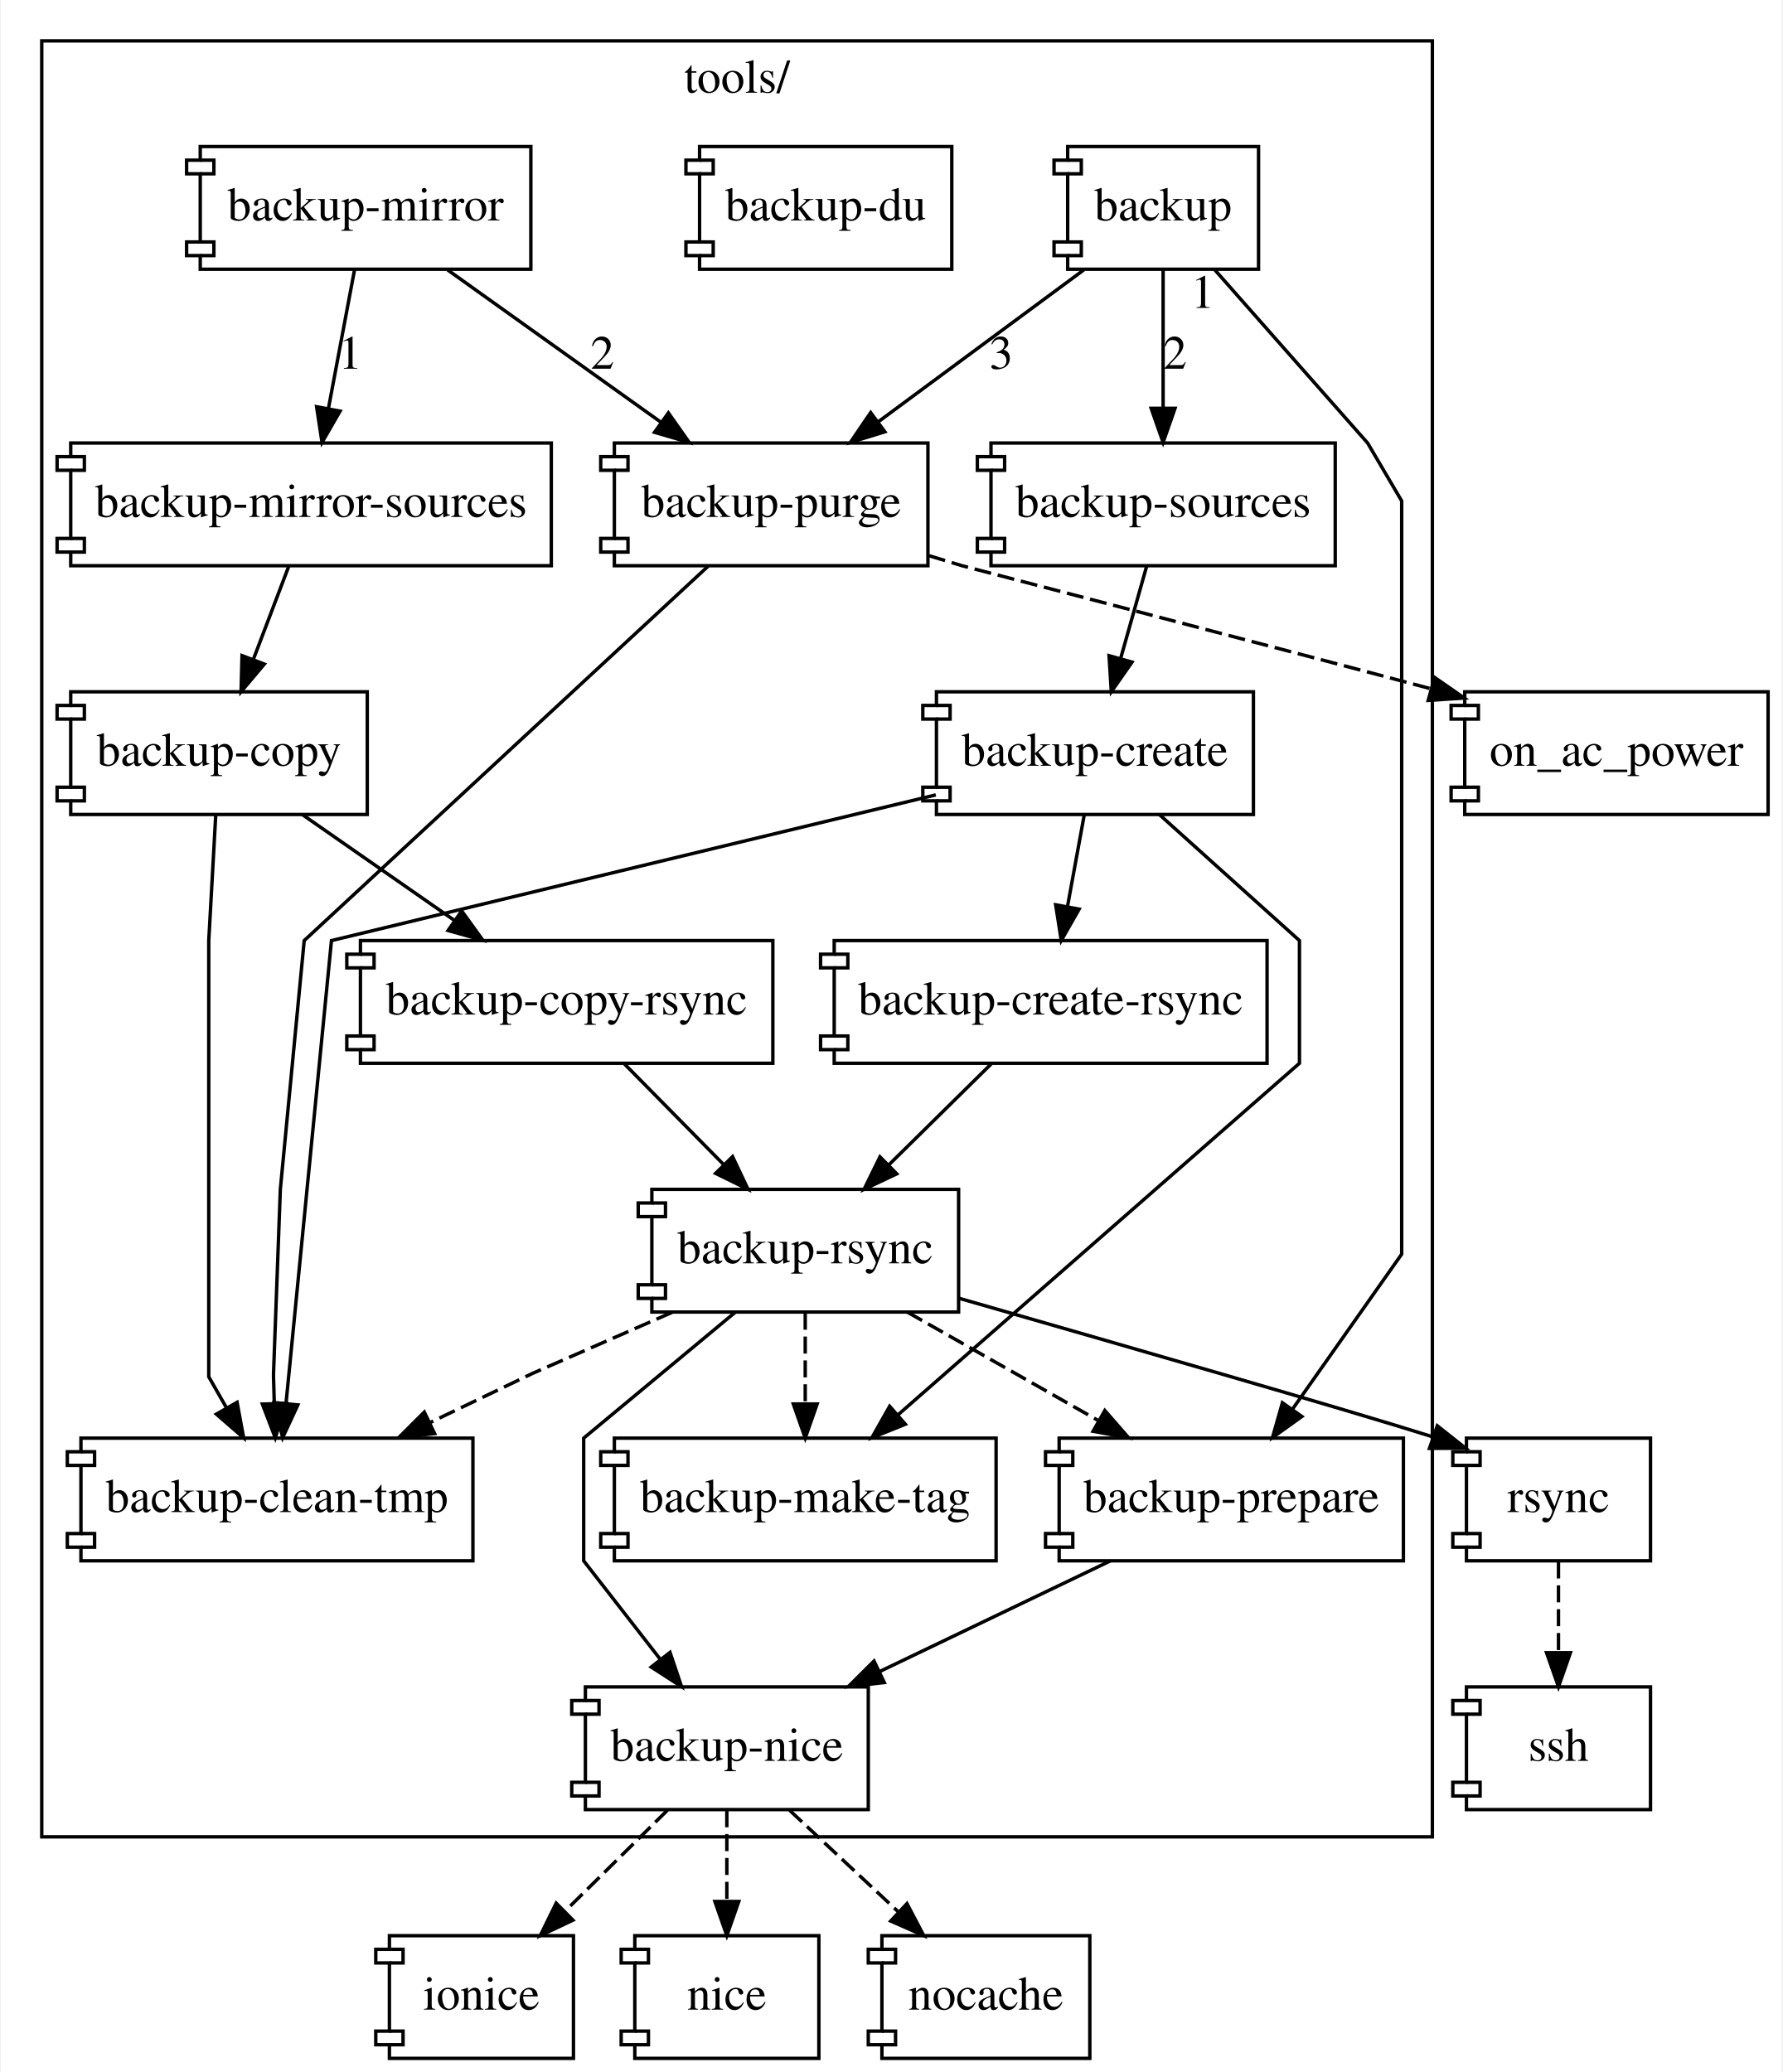
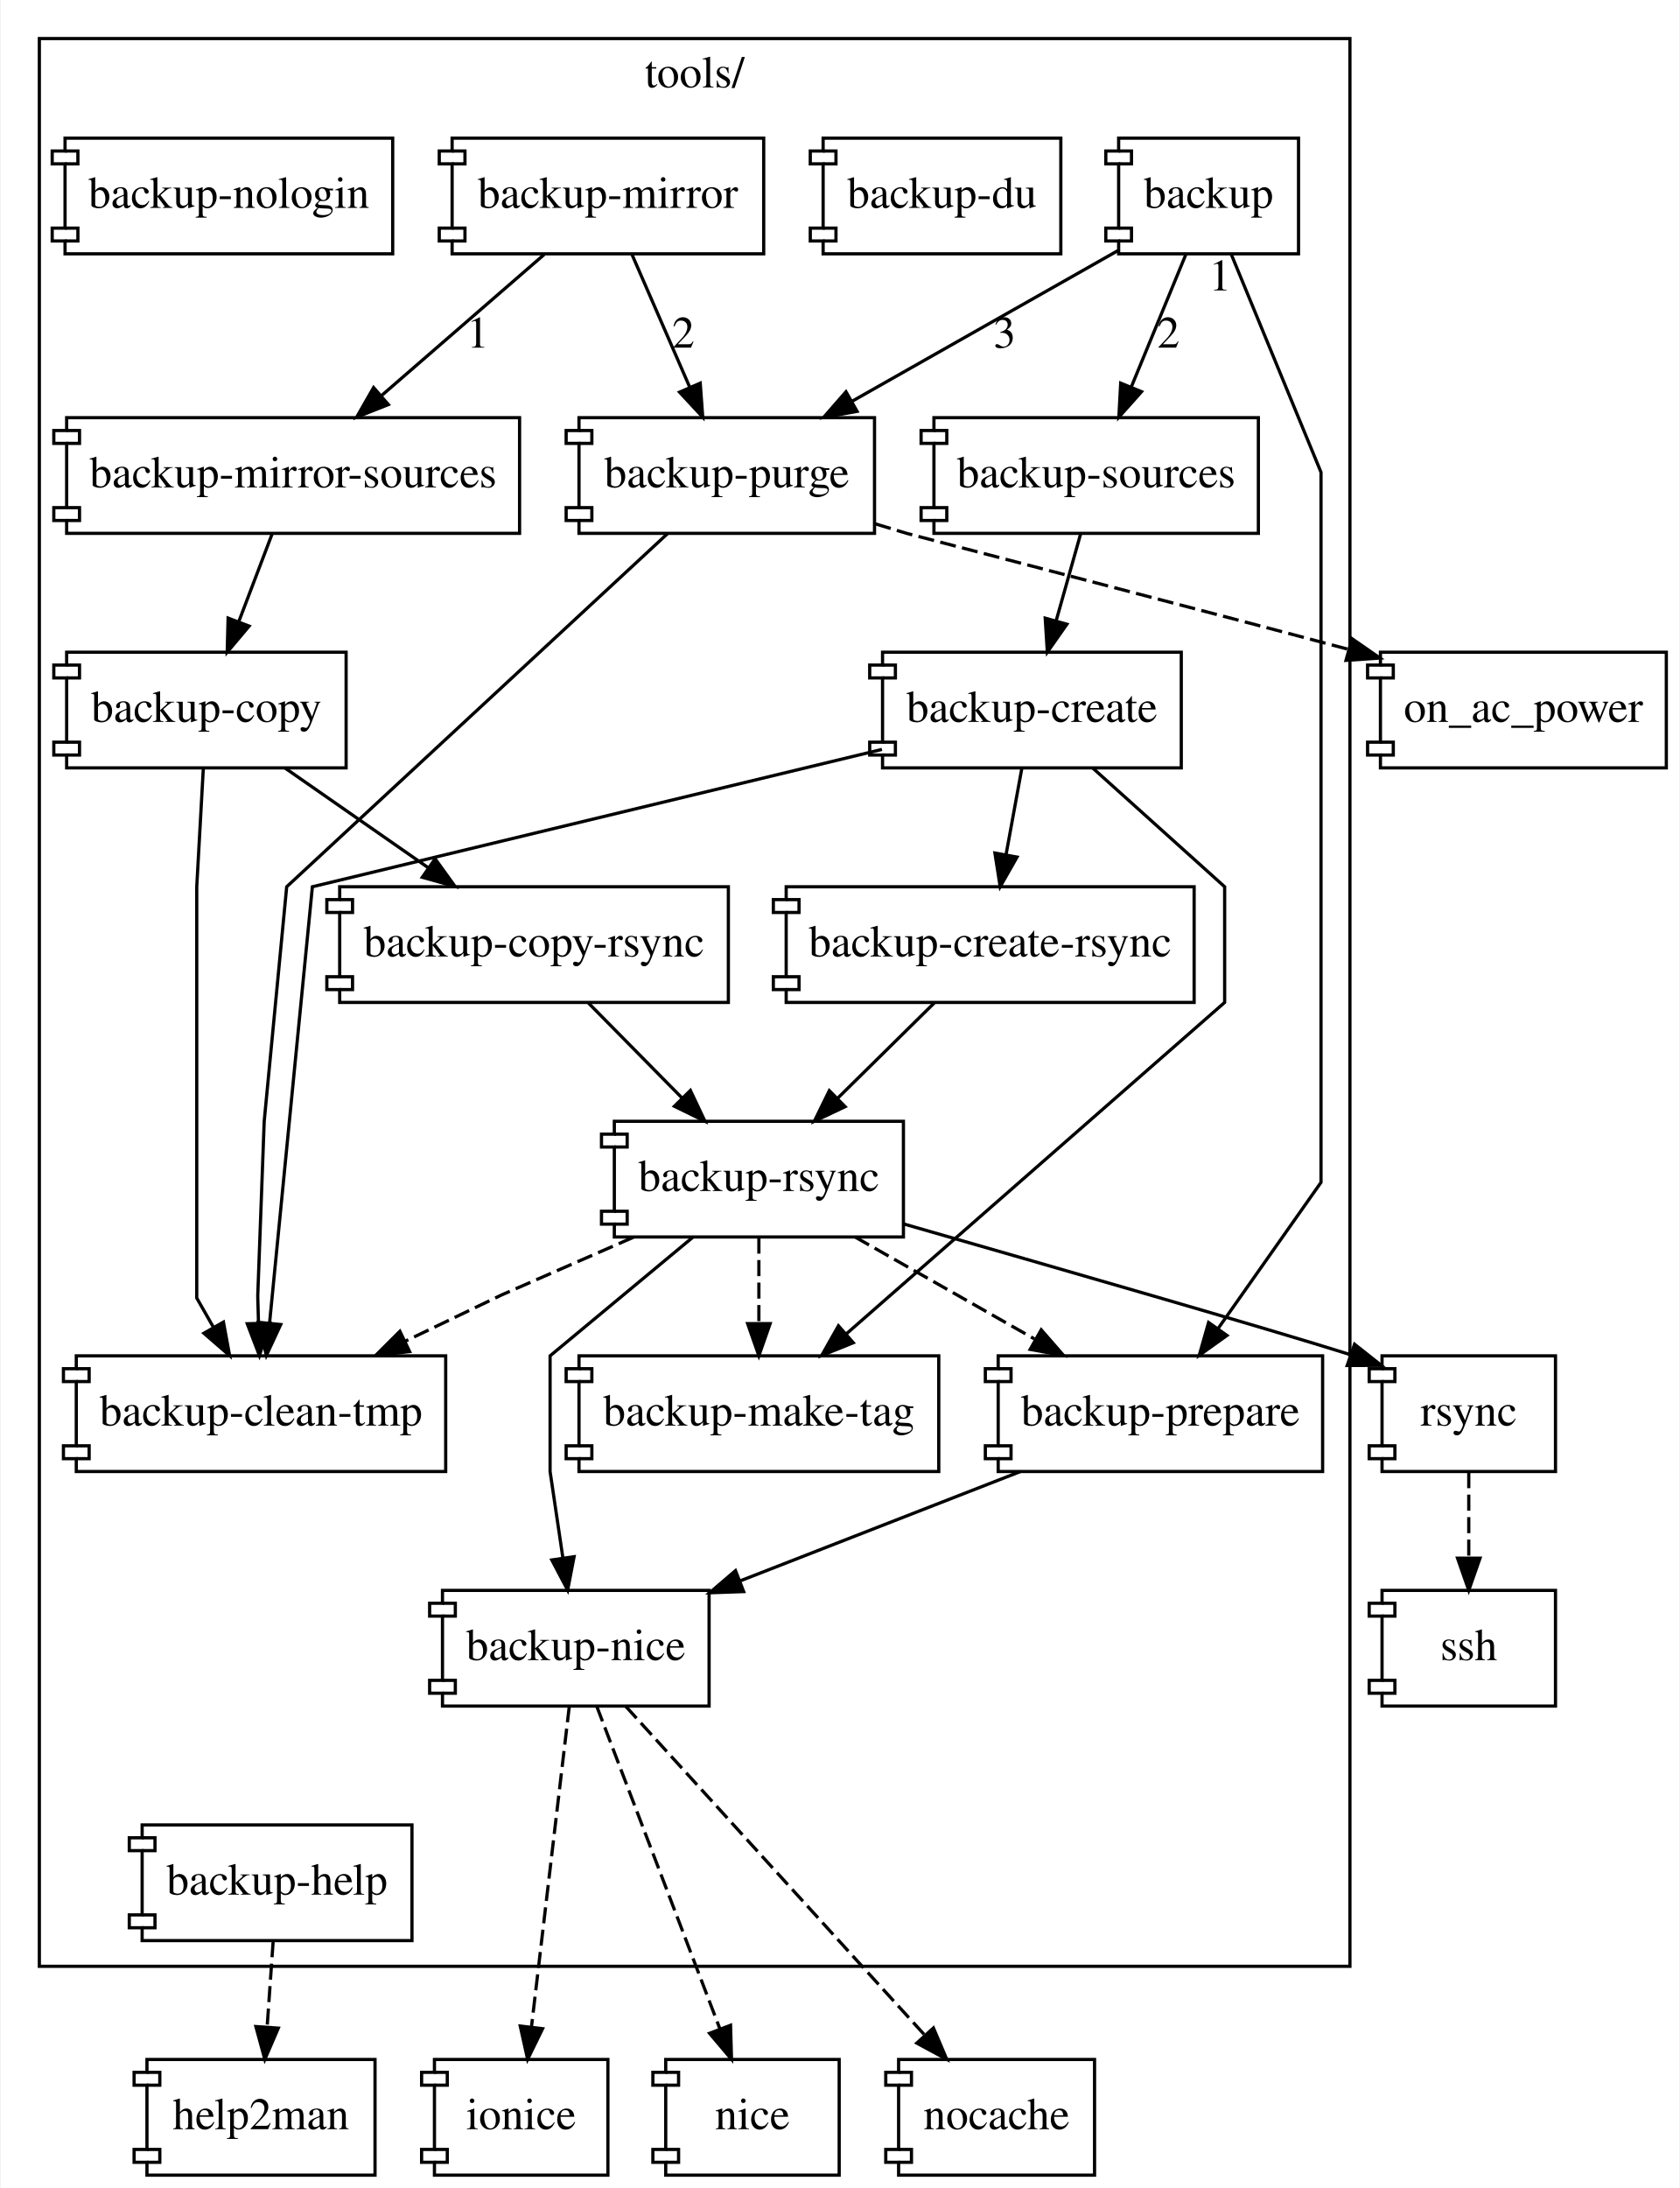
- <svg xmlns="http://www.w3.org/2000/svg" xmlns:xlink="http://www.w3.org/1999/xlink" width="523pt" height="608pt" viewBox="0.00 0.00 522.50 608.00">
-   <g id="graph0" class="graph" transform="scale(1 1) rotate(0) translate(4 604)">
-     <polygon fill="white" stroke="transparent" points="-4,4 -4,-604 518.5,-604 518.5,4 -4,4" />
+ <svg xmlns="http://www.w3.org/2000/svg" xmlns:xlink="http://www.w3.org/1999/xlink" width="523pt" height="681pt" viewBox="0.00 0.00 522.50 681.00">
+   <g id="graph0" class="graph" transform="scale(1 1) rotate(0) translate(4 677)">
+     <polygon fill="white" stroke="transparent" points="-4,4 -4,-677 518.5,-677 518.5,4 -4,4" />
    <g id="clust1" class="cluster">
-       <polygon fill="none" stroke="black" points="8,-65 8,-592 416,-592 416,-65 8,-65" />
-       <text text-anchor="middle" x="212" y="-576.8" font-family="Times,serif" font-size="14.00">tools/</text>
+       <polygon fill="none" stroke="black" points="8,-65 8,-665 416,-665 416,-65 8,-65" />
+       <text text-anchor="middle" x="212" y="-649.8" font-family="Times,serif" font-size="14.00">tools/</text>
    </g>
    <g id="node1" class="node">
      <g id="a_node1">
        <a xlink:href="../#backup" xlink:title="backup" target="_parent">
-           <polygon fill="none" stroke="black" points="365,-561 309,-561 309,-557 305,-557 305,-553 309,-553 309,-533 305,-533 305,-529 309,-529 309,-525 365,-525 365,-561" />
-           <polyline fill="none" stroke="black" points="309,-557 313,-557 313,-553 309,-553 " />
-           <polyline fill="none" stroke="black" points="309,-533 313,-533 313,-529 309,-529 " />
-           <text text-anchor="middle" x="337" y="-539.3" font-family="Times,serif" font-size="14.00">backup</text>
+           <polygon fill="none" stroke="black" points="400,-634 344,-634 344,-630 340,-630 340,-626 344,-626 344,-606 340,-606 340,-602 344,-602 344,-598 400,-598 400,-634" />
+           <polyline fill="none" stroke="black" points="344,-630 348,-630 348,-626 344,-626 " />
+           <polyline fill="none" stroke="black" points="344,-606 348,-606 348,-602 344,-602 " />
+           <text text-anchor="middle" x="372" y="-612.3" font-family="Times,serif" font-size="14.00">backup</text>
        </a>
      </g>
    </g>
    <g id="node2" class="node">
      <g id="a_node2">
        <a xlink:href="../#backup-prepare" xlink:title="backup-prepare" target="_parent">
-           <polygon fill="none" stroke="black" points="407.5,-182 306.5,-182 306.5,-178 302.5,-178 302.5,-174 306.5,-174 306.5,-154 302.5,-154 302.5,-150 306.5,-150 306.5,-146 407.5,-146 407.5,-182" />
-           <polyline fill="none" stroke="black" points="306.5,-178 310.5,-178 310.5,-174 306.5,-174 " />
-           <polyline fill="none" stroke="black" points="306.5,-154 310.5,-154 310.5,-150 306.5,-150 " />
-           <text text-anchor="middle" x="357" y="-160.3" font-family="Times,serif" font-size="14.00">backup-prepare</text>
+           <polygon fill="none" stroke="black" points="407.5,-255 306.5,-255 306.5,-251 302.5,-251 302.5,-247 306.5,-247 306.5,-227 302.5,-227 302.5,-223 306.5,-223 306.5,-219 407.5,-219 407.5,-255" />
+           <polyline fill="none" stroke="black" points="306.5,-251 310.5,-251 310.5,-247 306.5,-247 " />
+           <polyline fill="none" stroke="black" points="306.5,-227 310.5,-227 310.5,-223 306.5,-223 " />
+           <text text-anchor="middle" x="357" y="-233.3" font-family="Times,serif" font-size="14.00">backup-prepare</text>
        </a>
      </g>
    </g>
    <g id="edge1" class="edge">
-       <path fill="none" stroke="black" d="M352.14,-524.84C369.92,-504.7 397,-474 397,-474 397,-474 407,-457 407,-457 407,-457 407,-457 407,-236 407,-236 389.32,-210.89 374.98,-190.53" />
-       <polygon fill="black" stroke="black" points="377.72,-188.35 369.1,-182.19 372,-192.38 377.72,-188.35" />
-       <text text-anchor="middle" x="348.64" y="-513.64" font-family="Times,serif" font-size="14.00">1</text>
+       <path fill="none" stroke="black" d="M379.08,-597.8C389.31,-572.96 407,-530 407,-530 407,-530 407,-530 407,-309 407,-309 389.32,-283.89 374.98,-263.53" />
+       <polygon fill="black" stroke="black" points="377.72,-261.35 369.1,-255.19 372,-265.38 377.72,-261.35" />
+       <text text-anchor="middle" x="375.58" y="-586.6" font-family="Times,serif" font-size="14.00">1</text>
    </g>
    <g id="node3" class="node">
      <g id="a_node3">
        <a xlink:href="../#backup-sources" xlink:title="backup-sources" target="_parent">
-           <polygon fill="none" stroke="black" points="387.5,-474 286.5,-474 286.5,-470 282.5,-470 282.5,-466 286.5,-466 286.5,-446 282.5,-446 282.5,-442 286.5,-442 286.5,-438 387.5,-438 387.5,-474" />
-           <polyline fill="none" stroke="black" points="286.5,-470 290.5,-470 290.5,-466 286.5,-466 " />
-           <polyline fill="none" stroke="black" points="286.5,-446 290.5,-446 290.5,-442 286.5,-442 " />
-           <text text-anchor="middle" x="337" y="-452.3" font-family="Times,serif" font-size="14.00">backup-sources</text>
+           <polygon fill="none" stroke="black" points="387.5,-547 286.5,-547 286.5,-543 282.5,-543 282.5,-539 286.5,-539 286.5,-519 282.5,-519 282.5,-515 286.5,-515 286.5,-511 387.5,-511 387.5,-547" />
+           <polyline fill="none" stroke="black" points="286.5,-543 290.5,-543 290.5,-539 286.5,-539 " />
+           <polyline fill="none" stroke="black" points="286.5,-519 290.5,-519 290.5,-515 286.5,-515 " />
+           <text text-anchor="middle" x="337" y="-525.3" font-family="Times,serif" font-size="14.00">backup-sources</text>
        </a>
      </g>
    </g>
    <g id="edge2" class="edge">
-       <path fill="none" stroke="black" d="M337,-524.8C337,-513.16 337,-497.55 337,-484.24" />
-       <polygon fill="black" stroke="black" points="340.5,-484.18 337,-474.18 333.5,-484.18 340.5,-484.18" />
-       <text text-anchor="middle" x="340.5" y="-495.8" font-family="Times,serif" font-size="14.00">2</text>
+       <path fill="none" stroke="black" d="M364.92,-597.8C360.03,-585.93 353.44,-569.93 347.89,-556.45" />
+       <polygon fill="black" stroke="black" points="351.12,-555.09 344.07,-547.18 344.64,-557.75 351.12,-555.09" />
+       <text text-anchor="middle" x="359.5" y="-568.8" font-family="Times,serif" font-size="14.00">2</text>
    </g>
    <g id="node4" class="node">
      <g id="a_node4">
        <a xlink:href="../#backup-purge" xlink:title="backup-purge" target="_parent">
-           <polygon fill="none" stroke="black" points="268,-474 176,-474 176,-470 172,-470 172,-466 176,-466 176,-446 172,-446 172,-442 176,-442 176,-438 268,-438 268,-474" />
-           <polyline fill="none" stroke="black" points="176,-470 180,-470 180,-466 176,-466 " />
-           <polyline fill="none" stroke="black" points="176,-446 180,-446 180,-442 176,-442 " />
-           <text text-anchor="middle" x="222" y="-452.3" font-family="Times,serif" font-size="14.00">backup-purge</text>
+           <polygon fill="none" stroke="black" points="268,-547 176,-547 176,-543 172,-543 172,-539 176,-539 176,-519 172,-519 172,-515 176,-515 176,-511 268,-511 268,-547" />
+           <polyline fill="none" stroke="black" points="176,-543 180,-543 180,-539 176,-539 " />
+           <polyline fill="none" stroke="black" points="176,-519 180,-519 180,-515 176,-515 " />
+           <text text-anchor="middle" x="222" y="-525.3" font-family="Times,serif" font-size="14.00">backup-purge</text>
        </a>
      </g>
    </g>
    <g id="edge3" class="edge">
-       <path fill="none" stroke="black" d="M313.73,-524.8C296.35,-511.95 272.41,-494.26 253.34,-480.17" />
-       <polygon fill="black" stroke="black" points="255.36,-477.3 245.24,-474.18 251.2,-482.93 255.36,-477.3" />
-       <text text-anchor="middle" x="289.5" y="-495.8" font-family="Times,serif" font-size="14.00">3</text>
+       <path fill="none" stroke="black" d="M343.79,-599.01C320.4,-585.76 286.92,-566.79 260.98,-552.09" />
+       <polygon fill="black" stroke="black" points="262.57,-548.97 252.15,-547.08 259.12,-555.06 262.57,-548.97" />
+       <text text-anchor="middle" x="308.5" y="-568.8" font-family="Times,serif" font-size="14.00">3</text>
    </g>
    <g id="node15" class="node">
      <g id="a_node15">
        <a xlink:href="../#backup-nice" xlink:title="backup-nice" target="_parent">
-           <polygon fill="none" stroke="black" points="250.5,-109 167.5,-109 167.5,-105 163.5,-105 163.5,-101 167.5,-101 167.5,-81 163.5,-81 163.5,-77 167.5,-77 167.5,-73 250.5,-73 250.5,-109" />
-           <polyline fill="none" stroke="black" points="167.5,-105 171.5,-105 171.5,-101 167.5,-101 " />
-           <polyline fill="none" stroke="black" points="167.5,-81 171.5,-81 171.5,-77 167.5,-77 " />
-           <text text-anchor="middle" x="209" y="-87.3" font-family="Times,serif" font-size="14.00">backup-nice</text>
-         </a>
-       </g>
-     </g>
-     <g id="edge14" class="edge">
-       <path fill="none" stroke="black" d="M321.55,-145.99C301.2,-136.23 275.45,-123.88 253.71,-113.45" />
-       <polygon fill="black" stroke="black" points="255.2,-110.28 244.67,-109.11 252.18,-116.59 255.2,-110.28" />
-     </g>
-     <g id="node10" class="node">
-       <g id="a_node10">
+           <polygon fill="none" stroke="black" points="216.5,-182 133.5,-182 133.5,-178 129.5,-178 129.5,-174 133.5,-174 133.5,-154 129.5,-154 129.5,-150 133.5,-150 133.5,-146 216.5,-146 216.5,-182" />
+           <polyline fill="none" stroke="black" points="133.5,-178 137.5,-178 137.5,-174 133.5,-174 " />
+           <polyline fill="none" stroke="black" points="133.5,-154 137.5,-154 137.5,-150 133.5,-150 " />
+           <text text-anchor="middle" x="175" y="-160.3" font-family="Times,serif" font-size="14.00">backup-nice</text>
+         </a>
+       </g>
+     </g>
+     <g id="edge15" class="edge">
+       <path fill="none" stroke="black" d="M313.41,-218.99C287.16,-208.75 253.62,-195.67 226.12,-184.94" />
+       <polygon fill="black" stroke="black" points="227.26,-181.63 216.67,-181.26 224.72,-188.15 227.26,-181.63" />
+     </g>
+     <g id="node9" class="node">
+       <g id="a_node9">
        <a xlink:href="../#backup-create" xlink:title="backup-create" target="_parent">
-           <polygon fill="none" stroke="black" points="363.5,-401 270.5,-401 270.5,-397 266.5,-397 266.5,-393 270.5,-393 270.5,-373 266.5,-373 266.5,-369 270.5,-369 270.5,-365 363.5,-365 363.5,-401" />
-           <polyline fill="none" stroke="black" points="270.5,-397 274.5,-397 274.5,-393 270.5,-393 " />
-           <polyline fill="none" stroke="black" points="270.5,-373 274.5,-373 274.5,-369 270.5,-369 " />
-           <text text-anchor="middle" x="317" y="-379.3" font-family="Times,serif" font-size="14.00">backup-create</text>
-         </a>
-       </g>
-     </g>
-     <g id="edge20" class="edge">
-       <path fill="none" stroke="black" d="M332.16,-437.81C329.87,-429.7 327.09,-419.84 324.54,-410.78" />
-       <polygon fill="black" stroke="black" points="327.88,-409.71 321.8,-401.03 321.14,-411.6 327.88,-409.71" />
+           <polygon fill="none" stroke="black" points="363.5,-474 270.5,-474 270.5,-470 266.5,-470 266.5,-466 270.5,-466 270.5,-446 266.5,-446 266.5,-442 270.5,-442 270.5,-438 363.5,-438 363.5,-474" />
+           <polyline fill="none" stroke="black" points="270.5,-470 274.5,-470 274.5,-466 270.5,-466 " />
+           <polyline fill="none" stroke="black" points="270.5,-446 274.5,-446 274.5,-442 270.5,-442 " />
+           <text text-anchor="middle" x="317" y="-452.3" font-family="Times,serif" font-size="14.00">backup-create</text>
+         </a>
+       </g>
+     </g>
+     <g id="edge21" class="edge">
+       <path fill="none" stroke="black" d="M332.16,-510.81C329.87,-502.7 327.09,-492.84 324.54,-483.78" />
+       <polygon fill="black" stroke="black" points="327.88,-482.71 321.8,-474.03 321.14,-484.6 327.88,-482.71" />
    </g>
    <g id="node6" class="node">
      <g id="a_node6">
        <a xlink:href="../#backup-clean-tmp" xlink:title="backup-clean-tmp" target="_parent">
-           <polygon fill="none" stroke="black" points="134.5,-182 19.5,-182 19.5,-178 15.5,-178 15.5,-174 19.5,-174 19.5,-154 15.5,-154 15.5,-150 19.5,-150 19.5,-146 134.5,-146 134.5,-182" />
-           <polyline fill="none" stroke="black" points="19.5,-178 23.5,-178 23.5,-174 19.5,-174 " />
-           <polyline fill="none" stroke="black" points="19.5,-154 23.5,-154 23.5,-150 19.5,-150 " />
-           <text text-anchor="middle" x="77" y="-160.3" font-family="Times,serif" font-size="14.00">backup-clean-tmp</text>
-         </a>
-       </g>
-     </g>
-     <g id="edge15" class="edge">
-       <path fill="none" stroke="black" d="M203.52,-437.87C166.13,-403.21 85,-328 85,-328 85,-328 78,-255 78,-255 78,-255 76,-201 76,-201 76,-201 76,-200 76,-200 76,-200 76.09,-196.82 76.22,-192.37" />
-       <polygon fill="black" stroke="black" points="79.72,-192.19 76.51,-182.09 72.73,-191.99 79.72,-192.19" />
-     </g>
-     <g id="node19" class="node">
-       <polygon fill="none" stroke="black" points="514.5,-401 425.5,-401 425.5,-397 421.5,-397 421.5,-393 425.5,-393 425.5,-373 421.5,-373 421.5,-369 425.5,-369 425.5,-365 514.5,-365 514.5,-401" />
-       <polyline fill="none" stroke="black" points="425.5,-397 429.5,-397 429.5,-393 425.5,-393 " />
-       <polyline fill="none" stroke="black" points="425.5,-373 429.5,-373 429.5,-369 425.5,-369 " />
-       <text text-anchor="middle" x="470" y="-379.3" font-family="Times,serif" font-size="14.00">on_ac_power</text>
-     </g>
-     <g id="edge24" class="edge">
-       <path fill="none" stroke="black" stroke-dasharray="5,2" d="M268.25,-440.96C274.05,-439.2 278,-438 278,-438 278,-438 381.92,-410.92 415.31,-401.96" />
-       <polygon fill="black" stroke="black" points="416.64,-405.22 425.35,-399.18 414.78,-398.47 416.64,-405.22" />
+           <polygon fill="none" stroke="black" points="134.5,-255 19.5,-255 19.5,-251 15.5,-251 15.5,-247 19.5,-247 19.5,-227 15.5,-227 15.5,-223 19.5,-223 19.5,-219 134.5,-219 134.5,-255" />
+           <polyline fill="none" stroke="black" points="19.5,-251 23.5,-251 23.5,-247 19.5,-247 " />
+           <polyline fill="none" stroke="black" points="19.5,-227 23.5,-227 23.5,-223 19.5,-223 " />
+           <text text-anchor="middle" x="77" y="-233.3" font-family="Times,serif" font-size="14.00">backup-clean-tmp</text>
+         </a>
+       </g>
+     </g>
+     <g id="edge16" class="edge">
+       <path fill="none" stroke="black" d="M203.52,-510.87C166.13,-476.21 85,-401 85,-401 85,-401 78,-328 78,-328 78,-328 76,-274 76,-274 76,-274 76,-273 76,-273 76,-273 76.09,-269.82 76.22,-265.37" />
+       <polygon fill="black" stroke="black" points="79.72,-265.19 76.51,-255.09 72.73,-264.99 79.72,-265.19" />
+     </g>
+     <g id="node22" class="node">
+       <polygon fill="none" stroke="black" points="514.5,-474 425.5,-474 425.5,-470 421.5,-470 421.5,-466 425.5,-466 425.5,-446 421.5,-446 421.5,-442 425.5,-442 425.5,-438 514.5,-438 514.5,-474" />
+       <polyline fill="none" stroke="black" points="425.5,-470 429.5,-470 429.5,-466 425.5,-466 " />
+       <polyline fill="none" stroke="black" points="425.5,-446 429.5,-446 429.5,-442 425.5,-442 " />
+       <text text-anchor="middle" x="470" y="-452.3" font-family="Times,serif" font-size="14.00">on_ac_power</text>
+     </g>
+     <g id="edge26" class="edge">
+       <path fill="none" stroke="black" stroke-dasharray="5,2" d="M268.25,-513.96C274.05,-512.2 278,-511 278,-511 278,-511 381.92,-483.92 415.31,-474.96" />
+       <polygon fill="black" stroke="black" points="416.64,-478.22 425.35,-472.18 414.78,-471.47 416.64,-478.22" />
    </g>
    <g id="node5" class="node">
      <g id="a_node5">
        <a xlink:href="../#backup-copy" xlink:title="backup-copy" target="_parent">
-           <polygon fill="none" stroke="black" points="103.5,-401 16.5,-401 16.5,-397 12.5,-397 12.5,-393 16.5,-393 16.5,-373 12.5,-373 12.5,-369 16.5,-369 16.5,-365 103.5,-365 103.5,-401" />
-           <polyline fill="none" stroke="black" points="16.5,-397 20.5,-397 20.5,-393 16.5,-393 " />
-           <polyline fill="none" stroke="black" points="16.5,-373 20.5,-373 20.5,-369 16.5,-369 " />
-           <text text-anchor="middle" x="60" y="-379.3" font-family="Times,serif" font-size="14.00">backup-copy</text>
+           <polygon fill="none" stroke="black" points="103.5,-474 16.5,-474 16.5,-470 12.5,-470 12.5,-466 16.5,-466 16.5,-446 12.5,-446 12.5,-442 16.5,-442 16.5,-438 103.5,-438 103.5,-474" />
+           <polyline fill="none" stroke="black" points="16.5,-470 20.5,-470 20.5,-466 16.5,-466 " />
+           <polyline fill="none" stroke="black" points="16.5,-446 20.5,-446 20.5,-442 16.5,-442 " />
+           <text text-anchor="middle" x="60" y="-452.3" font-family="Times,serif" font-size="14.00">backup-copy</text>
        </a>
      </g>
    </g>
    <g id="edge4" class="edge">
-       <path fill="none" stroke="black" d="M59.05,-364.91C58.17,-349.09 57,-328 57,-328 57,-328 57,-200 57,-200 57,-200 59.22,-196.11 62.18,-190.93" />
-       <polygon fill="black" stroke="black" points="65.31,-192.51 67.23,-182.09 59.23,-189.04 65.31,-192.51" />
+       <path fill="none" stroke="black" d="M59.05,-437.91C58.17,-422.09 57,-401 57,-401 57,-401 57,-273 57,-273 57,-273 59.22,-269.11 62.18,-263.93" />
+       <polygon fill="black" stroke="black" points="65.31,-265.51 67.23,-255.09 59.23,-262.04 65.31,-265.51" />
    </g>
    <g id="node7" class="node">
      <g id="a_node7">
        <a xlink:href="../#backup-copy-rsync" xlink:title="backup-copy-rsync" target="_parent">
-           <polygon fill="none" stroke="black" points="222.5,-328 101.5,-328 101.5,-324 97.5,-324 97.5,-320 101.5,-320 101.5,-300 97.5,-300 97.5,-296 101.5,-296 101.5,-292 222.5,-292 222.5,-328" />
-           <polyline fill="none" stroke="black" points="101.5,-324 105.5,-324 105.5,-320 101.5,-320 " />
-           <polyline fill="none" stroke="black" points="101.5,-300 105.5,-300 105.5,-296 101.5,-296 " />
-           <text text-anchor="middle" x="162" y="-306.3" font-family="Times,serif" font-size="14.00">backup-copy-rsync</text>
+           <polygon fill="none" stroke="black" points="222.5,-401 101.5,-401 101.5,-397 97.5,-397 97.5,-393 101.5,-393 101.5,-373 97.5,-373 97.5,-369 101.5,-369 101.5,-365 222.5,-365 222.5,-401" />
+           <polyline fill="none" stroke="black" points="101.5,-397 105.5,-397 105.5,-393 101.5,-393 " />
+           <polyline fill="none" stroke="black" points="101.5,-373 105.5,-373 105.5,-369 101.5,-369 " />
+           <text text-anchor="middle" x="162" y="-379.3" font-family="Times,serif" font-size="14.00">backup-copy-rsync</text>
        </a>
      </g>
    </g>
    <g id="edge5" class="edge">
-       <path fill="none" stroke="black" d="M84.43,-364.99C97.83,-355.67 114.63,-343.97 129.16,-333.86" />
-       <polygon fill="black" stroke="black" points="131.21,-336.7 137.41,-328.11 127.21,-330.95 131.21,-336.7" />
+       <path fill="none" stroke="black" d="M84.43,-437.99C97.83,-428.67 114.63,-416.97 129.16,-406.86" />
+       <polygon fill="black" stroke="black" points="131.21,-409.7 137.41,-401.11 127.21,-403.95 131.21,-409.7" />
    </g>
    <g id="node8" class="node">
      <g id="a_node8">
        <a xlink:href="../#backup-rsync" xlink:title="backup-rsync" target="_parent">
-           <polygon fill="none" stroke="black" points="277,-255 187,-255 187,-251 183,-251 183,-247 187,-247 187,-227 183,-227 183,-223 187,-223 187,-219 277,-219 277,-255" />
-           <polyline fill="none" stroke="black" points="187,-251 191,-251 191,-247 187,-247 " />
-           <polyline fill="none" stroke="black" points="187,-227 191,-227 191,-223 187,-223 " />
-           <text text-anchor="middle" x="232" y="-233.3" font-family="Times,serif" font-size="14.00">backup-rsync</text>
+           <polygon fill="none" stroke="black" points="277,-328 187,-328 187,-324 183,-324 183,-320 187,-320 187,-300 183,-300 183,-296 187,-296 187,-292 277,-292 277,-328" />
+           <polyline fill="none" stroke="black" points="187,-324 191,-324 191,-320 187,-320 " />
+           <polyline fill="none" stroke="black" points="187,-300 191,-300 191,-296 187,-296 " />
+           <text text-anchor="middle" x="232" y="-306.3" font-family="Times,serif" font-size="14.00">backup-rsync</text>
        </a>
      </g>
    </g>
    <g id="edge6" class="edge">
-       <path fill="none" stroke="black" d="M178.95,-291.81C187.72,-282.92 198.57,-271.91 208.17,-262.17" />
-       <polygon fill="black" stroke="black" points="210.68,-264.61 215.21,-255.03 205.7,-259.69 210.68,-264.61" />
+       <path fill="none" stroke="black" d="M178.95,-364.81C187.72,-355.92 198.57,-344.91 208.17,-335.17" />
+       <polygon fill="black" stroke="black" points="210.68,-337.61 215.21,-328.03 205.7,-332.69 210.68,-337.61" />
+     </g>
+     <g id="edge20" class="edge">
+       <path fill="none" stroke="black" stroke-dasharray="5,2" d="M261.94,-291.99C278.67,-282.49 299.72,-270.54 317.75,-260.29" />
+       <polygon fill="black" stroke="black" points="319.9,-263.1 326.87,-255.11 316.45,-257.01 319.9,-263.1" />
+     </g>
+     <g id="edge17" class="edge">
+       <path fill="none" stroke="black" stroke-dasharray="5,2" d="M192.94,-291.91C172.63,-283.03 152,-274 152,-274 152,-274 137.8,-267.19 121.76,-259.49" />
+       <polygon fill="black" stroke="black" points="123.27,-256.33 112.74,-255.16 120.24,-262.64 123.27,-256.33" />
+     </g>
+     <g id="node11" class="node">
+       <g id="a_node11">
+         <a xlink:href="../#backup-make-tag" xlink:title="backup-make-tag" target="_parent">
+           <polygon fill="none" stroke="black" points="288,-255 176,-255 176,-251 172,-251 172,-247 176,-247 176,-227 172,-227 172,-223 176,-223 176,-219 288,-219 288,-255" />
+           <polyline fill="none" stroke="black" points="176,-251 180,-251 180,-247 176,-247 " />
+           <polyline fill="none" stroke="black" points="176,-227 180,-227 180,-223 176,-223 " />
+           <text text-anchor="middle" x="232" y="-233.3" font-family="Times,serif" font-size="14.00">backup-make-tag</text>
+         </a>
+       </g>
+     </g>
+     <g id="edge18" class="edge">
+       <path fill="none" stroke="black" stroke-dasharray="5,2" d="M232,-291.81C232,-283.79 232,-274.05 232,-265.07" />
+       <polygon fill="black" stroke="black" points="235.5,-265.03 232,-255.03 228.5,-265.03 235.5,-265.03" />
    </g>
    <g id="edge19" class="edge">
-       <path fill="none" stroke="black" stroke-dasharray="5,2" d="M261.94,-218.99C278.67,-209.49 299.72,-197.54 317.75,-187.29" />
-       <polygon fill="black" stroke="black" points="319.9,-190.1 326.87,-182.11 316.45,-184.01 319.9,-190.1" />
-     </g>
-     <g id="edge16" class="edge">
-       <path fill="none" stroke="black" stroke-dasharray="5,2" d="M192.94,-218.91C172.63,-210.03 152,-201 152,-201 152,-201 137.8,-194.19 121.76,-186.49" />
-       <polygon fill="black" stroke="black" points="123.27,-183.33 112.74,-182.16 120.24,-189.64 123.27,-183.33" />
+       <path fill="none" stroke="black" d="M211.43,-291.91C192.39,-276.09 167,-255 167,-255 167,-255 167,-219 167,-219 167,-219 168.98,-205.61 170.98,-192.16" />
+       <polygon fill="black" stroke="black" points="174.47,-192.49 172.47,-182.09 167.54,-191.47 174.47,-192.49" />
+     </g>
+     <g id="node23" class="node">
+       <polygon fill="none" stroke="black" points="480,-255 426,-255 426,-251 422,-251 422,-247 426,-247 426,-227 422,-227 422,-223 426,-223 426,-219 480,-219 480,-255" />
+       <polyline fill="none" stroke="black" points="426,-251 430,-251 430,-247 426,-247 " />
+       <polyline fill="none" stroke="black" points="426,-227 430,-227 430,-223 426,-223 " />
+       <text text-anchor="middle" x="453" y="-233.3" font-family="Times,serif" font-size="14.00">rsync</text>
+     </g>
+     <g id="edge27" class="edge">
+       <path fill="none" stroke="black" d="M277.03,-296.07C323.09,-282.84 390.91,-263.36 416.13,-255.37" />
+       <polygon fill="black" stroke="black" points="417.44,-258.62 425.75,-252.04 415.15,-252 417.44,-258.62" />
+     </g>
+     <g id="edge7" class="edge">
+       <path fill="none" stroke="black" d="M270.31,-443.75C204.67,-427.92 93,-401 93,-401 93,-401 84.21,-311.48 79.66,-265.12" />
+       <polygon fill="black" stroke="black" points="83.14,-264.75 78.68,-255.14 76.18,-265.43 83.14,-264.75" />
+     </g>
+     <g id="node10" class="node">
+       <g id="a_node10">
+         <a xlink:href="../#backup-create-rsync" xlink:title="backup-create-rsync" target="_parent">
+           <polygon fill="none" stroke="black" points="367.5,-401 240.5,-401 240.5,-397 236.5,-397 236.5,-393 240.5,-393 240.5,-373 236.5,-373 236.5,-369 240.5,-369 240.5,-365 367.5,-365 367.5,-401" />
+           <polyline fill="none" stroke="black" points="240.5,-397 244.5,-397 244.5,-393 240.5,-393 " />
+           <polyline fill="none" stroke="black" points="240.5,-373 244.5,-373 244.5,-369 240.5,-369 " />
+           <text text-anchor="middle" x="304" y="-379.3" font-family="Times,serif" font-size="14.00">backup-create-rsync</text>
+         </a>
+       </g>
+     </g>
+     <g id="edge8" class="edge">
+       <path fill="none" stroke="black" d="M313.85,-437.81C312.38,-429.79 310.6,-420.05 308.96,-411.07" />
+       <polygon fill="black" stroke="black" points="312.36,-410.23 307.12,-401.03 305.48,-411.5 312.36,-410.23" />
+     </g>
+     <g id="edge9" class="edge">
+       <path fill="none" stroke="black" d="M335.98,-437.91C353.56,-422.09 377,-401 377,-401 377,-401 377,-365 377,-365 377,-365 301.22,-298.62 259.22,-261.84" />
+       <polygon fill="black" stroke="black" points="261.38,-259.08 251.56,-255.13 256.77,-264.35 261.38,-259.08" />
+     </g>
+     <g id="edge10" class="edge">
+       <path fill="none" stroke="black" d="M286.57,-364.81C277.55,-355.92 266.39,-344.91 256.51,-335.17" />
+       <polygon fill="black" stroke="black" points="258.85,-332.56 249.27,-328.03 253.93,-337.54 258.85,-332.56" />
    </g>
    <g id="node12" class="node">
      <g id="a_node12">
-         <a xlink:href="../#backup-make-tag" xlink:title="backup-make-tag" target="_parent">
-           <polygon fill="none" stroke="black" points="288,-182 176,-182 176,-178 172,-178 172,-174 176,-174 176,-154 172,-154 172,-150 176,-150 176,-146 288,-146 288,-182" />
-           <polyline fill="none" stroke="black" points="176,-178 180,-178 180,-174 176,-174 " />
-           <polyline fill="none" stroke="black" points="176,-154 180,-154 180,-150 176,-150 " />
-           <text text-anchor="middle" x="232" y="-160.3" font-family="Times,serif" font-size="14.00">backup-make-tag</text>
-         </a>
-       </g>
-     </g>
-     <g id="edge17" class="edge">
-       <path fill="none" stroke="black" stroke-dasharray="5,2" d="M232,-218.81C232,-210.79 232,-201.05 232,-192.07" />
-       <polygon fill="black" stroke="black" points="235.5,-192.03 232,-182.03 228.5,-192.03 235.5,-192.03" />
-     </g>
-     <g id="edge18" class="edge">
-       <path fill="none" stroke="black" d="M211.43,-218.91C192.39,-203.09 167,-182 167,-182 167,-182 167,-146 167,-146 167,-146 178.46,-131.26 189.41,-117.18" />
-       <polygon fill="black" stroke="black" points="192.33,-119.13 195.71,-109.09 186.81,-114.83 192.33,-119.13" />
+         <a xlink:href="../#backup-du" xlink:title="backup-du" target="_parent">
+           <polygon fill="none" stroke="black" points="326,-634 252,-634 252,-630 248,-630 248,-626 252,-626 252,-606 248,-606 248,-602 252,-602 252,-598 326,-598 326,-634" />
+           <polyline fill="none" stroke="black" points="252,-630 256,-630 256,-626 252,-626 " />
+           <polyline fill="none" stroke="black" points="252,-606 256,-606 256,-602 252,-602 " />
+           <text text-anchor="middle" x="289" y="-612.3" font-family="Times,serif" font-size="14.00">backup-du</text>
+         </a>
+       </g>
+     </g>
+     <g id="node13" class="node">
+       <g id="a_node13">
+         <a xlink:href="../#backup-mirror" xlink:title="backup-mirror" target="_parent">
+           <polygon fill="none" stroke="black" points="233.5,-634 136.5,-634 136.5,-630 132.5,-630 132.5,-626 136.5,-626 136.5,-606 132.5,-606 132.5,-602 136.5,-602 136.5,-598 233.5,-598 233.5,-634" />
+           <polyline fill="none" stroke="black" points="136.5,-630 140.5,-630 140.5,-626 136.5,-626 " />
+           <polyline fill="none" stroke="black" points="136.5,-606 140.5,-606 140.5,-602 136.5,-602 " />
+           <text text-anchor="middle" x="185" y="-612.3" font-family="Times,serif" font-size="14.00">backup-mirror</text>
+         </a>
+       </g>
+     </g>
+     <g id="edge12" class="edge">
+       <path fill="none" stroke="black" d="M192.49,-597.8C197.65,-585.93 204.62,-569.93 210.49,-556.45" />
+       <polygon fill="black" stroke="black" points="213.74,-557.74 214.52,-547.18 207.32,-554.95 213.74,-557.74" />
+       <text text-anchor="middle" x="208.5" y="-568.8" font-family="Times,serif" font-size="14.00">2</text>
+     </g>
+     <g id="node14" class="node">
+       <g id="a_node14">
+         <a xlink:href="../#backup-mirror-sources" xlink:title="backup-mirror-sources" target="_parent">
+           <polygon fill="none" stroke="black" points="157.5,-547 16.5,-547 16.5,-543 12.5,-543 12.5,-539 16.5,-539 16.5,-519 12.5,-519 12.5,-515 16.5,-515 16.5,-511 157.5,-511 157.5,-547" />
+           <polyline fill="none" stroke="black" points="16.5,-543 20.5,-543 20.5,-539 16.5,-539 " />
+           <polyline fill="none" stroke="black" points="16.5,-519 20.5,-519 20.5,-515 16.5,-515 " />
+           <text text-anchor="middle" x="87" y="-525.3" font-family="Times,serif" font-size="14.00">backup-mirror-sources</text>
+         </a>
+       </g>
+     </g>
+     <g id="edge11" class="edge">
+       <path fill="none" stroke="black" d="M165.17,-597.8C150.56,-585.13 130.5,-567.73 114.37,-553.74" />
+       <polygon fill="black" stroke="black" points="116.65,-551.08 106.8,-547.18 112.06,-556.37 116.65,-551.08" />
+       <text text-anchor="middle" x="144.5" y="-568.8" font-family="Times,serif" font-size="14.00">1</text>
+     </g>
+     <g id="edge13" class="edge">
+       <path fill="none" stroke="black" d="M80.46,-510.81C77.35,-502.62 73.55,-492.62 70.07,-483.48" />
+       <polygon fill="black" stroke="black" points="73.3,-482.13 66.48,-474.03 66.76,-484.62 73.3,-482.13" />
+     </g>
+     <g id="node16" class="node">
+       <g id="a_node16">
+         <a xlink:href="../#backup-help" xlink:title="backup-help" target="_parent">
+           <polygon fill="none" stroke="black" points="124,-109 40,-109 40,-105 36,-105 36,-101 40,-101 40,-81 36,-81 36,-77 40,-77 40,-73 124,-73 124,-109" />
+           <polyline fill="none" stroke="black" points="40,-105 44,-105 44,-101 40,-101 " />
+           <polyline fill="none" stroke="black" points="40,-81 44,-81 44,-77 40,-77 " />
+           <text text-anchor="middle" x="82" y="-87.3" font-family="Times,serif" font-size="14.00">backup-help</text>
+         </a>
+       </g>
+     </g>
+     <g id="node19" class="node">
+       <polygon fill="none" stroke="black" points="185,-36 131,-36 131,-32 127,-32 127,-28 131,-28 131,-8 127,-8 127,-4 131,-4 131,0 185,0 185,-36" />
+       <polyline fill="none" stroke="black" points="131,-32 135,-32 135,-28 131,-28 " />
+       <polyline fill="none" stroke="black" points="131,-8 135,-8 135,-4 131,-4 " />
+       <text text-anchor="middle" x="158" y="-14.3" font-family="Times,serif" font-size="14.00">ionice</text>
+     </g>
+     <g id="edge23" class="edge">
+       <path fill="none" stroke="black" stroke-dasharray="5,2" d="M172.98,-145.92C170.07,-121.23 164.65,-75.35 161.19,-46.04" />
+       <polygon fill="black" stroke="black" points="164.66,-45.58 160.01,-36.06 157.71,-46.4 164.66,-45.58" />
    </g>
    <g id="node20" class="node">
+       <polygon fill="none" stroke="black" points="257,-36 203,-36 203,-32 199,-32 199,-28 203,-28 203,-8 199,-8 199,-4 203,-4 203,0 257,0 257,-36" />
+       <polyline fill="none" stroke="black" points="203,-32 207,-32 207,-28 203,-28 " />
+       <polyline fill="none" stroke="black" points="203,-8 207,-8 207,-4 203,-4 " />
+       <text text-anchor="middle" x="230" y="-14.3" font-family="Times,serif" font-size="14.00">nice</text>
+     </g>
+     <g id="edge24" class="edge">
+       <path fill="none" stroke="black" stroke-dasharray="5,2" d="M181.53,-145.92C190.99,-121.12 208.63,-74.95 219.82,-45.66" />
+       <polygon fill="black" stroke="black" points="223.18,-46.65 223.48,-36.06 216.65,-44.15 223.18,-46.65" />
+     </g>
+     <g id="node21" class="node">
+       <polygon fill="none" stroke="black" points="336.5,-36 275.5,-36 275.5,-32 271.5,-32 271.5,-28 275.5,-28 275.5,-8 271.5,-8 271.5,-4 275.5,-4 275.5,0 336.5,0 336.5,-36" />
+       <polyline fill="none" stroke="black" points="275.5,-32 279.5,-32 279.5,-28 275.5,-28 " />
+       <polyline fill="none" stroke="black" points="275.5,-8 279.5,-8 279.5,-4 275.5,-4 " />
+       <text text-anchor="middle" x="306" y="-14.3" font-family="Times,serif" font-size="14.00">nocache</text>
+     </g>
+     <g id="edge25" class="edge">
+       <path fill="none" stroke="black" stroke-dasharray="5,2" d="M190.54,-145.92C213.59,-120.58 256.95,-72.92 283.47,-43.76" />
+       <polygon fill="black" stroke="black" points="286.34,-45.81 290.48,-36.06 281.16,-41.1 286.34,-45.81" />
+     </g>
+     <g id="node18" class="node">
+       <polygon fill="none" stroke="black" points="112.5,-36 41.5,-36 41.5,-32 37.5,-32 37.5,-28 41.5,-28 41.5,-8 37.5,-8 37.5,-4 41.5,-4 41.5,0 112.5,0 112.5,-36" />
+       <polyline fill="none" stroke="black" points="41.5,-32 45.5,-32 45.5,-28 41.5,-28 " />
+       <polyline fill="none" stroke="black" points="41.5,-8 45.5,-8 45.5,-4 41.5,-4 " />
+       <text text-anchor="middle" x="77" y="-14.3" font-family="Times,serif" font-size="14.00">help2man</text>
+     </g>
+     <g id="edge22" class="edge">
+       <path fill="none" stroke="black" stroke-dasharray="5,2" d="M80.79,-72.81C80.22,-64.79 79.54,-55.05 78.91,-46.07" />
+       <polygon fill="black" stroke="black" points="82.39,-45.76 78.2,-36.03 75.41,-46.25 82.39,-45.76" />
+     </g>
+     <g id="node17" class="node">
+       <g id="a_node17">
+         <a xlink:href="../#backup-nologin" xlink:title="backup-nologin" target="_parent">
+           <polygon fill="none" stroke="black" points="118,-634 16,-634 16,-630 12,-630 12,-626 16,-626 16,-606 12,-606 12,-602 16,-602 16,-598 118,-598 118,-634" />
+           <polyline fill="none" stroke="black" points="16,-630 20,-630 20,-626 16,-626 " />
+           <polyline fill="none" stroke="black" points="16,-606 20,-606 20,-602 16,-602 " />
+           <text text-anchor="middle" x="67" y="-612.3" font-family="Times,serif" font-size="14.00">backup-nologin</text>
+         </a>
+       </g>
+     </g>
+     <g id="node24" class="node">
      <polygon fill="none" stroke="black" points="480,-182 426,-182 426,-178 422,-178 422,-174 426,-174 426,-154 422,-154 422,-150 426,-150 426,-146 480,-146 480,-182" />
      <polyline fill="none" stroke="black" points="426,-178 430,-178 430,-174 426,-174 " />
      <polyline fill="none" stroke="black" points="426,-154 430,-154 430,-150 426,-150 " />
-       <text text-anchor="middle" x="453" y="-160.3" font-family="Times,serif" font-size="14.00">rsync</text>
-     </g>
-     <g id="edge25" class="edge">
-       <path fill="none" stroke="black" d="M277.03,-223.07C323.09,-209.84 390.91,-190.36 416.13,-182.37" />
-       <polygon fill="black" stroke="black" points="417.44,-185.62 425.75,-179.04 415.15,-179 417.44,-185.62" />
-     </g>
-     <g id="node9" class="node">
-       <g id="a_node9">
-         <a xlink:href="../#backup-du" xlink:title="backup-du" target="_parent">
-           <polygon fill="none" stroke="black" points="275,-561 201,-561 201,-557 197,-557 197,-553 201,-553 201,-533 197,-533 197,-529 201,-529 201,-525 275,-525 275,-561" />
-           <polyline fill="none" stroke="black" points="201,-557 205,-557 205,-553 201,-553 " />
-           <polyline fill="none" stroke="black" points="201,-533 205,-533 205,-529 201,-529 " />
-           <text text-anchor="middle" x="238" y="-539.3" font-family="Times,serif" font-size="14.00">backup-du</text>
-         </a>
-       </g>
-     </g>
-     <g id="edge7" class="edge">
-       <path fill="none" stroke="black" d="M270.31,-370.75C204.67,-354.92 93,-328 93,-328 93,-328 84.21,-238.48 79.66,-192.12" />
-       <polygon fill="black" stroke="black" points="83.14,-191.75 78.68,-182.14 76.18,-192.43 83.14,-191.75" />
-     </g>
-     <g id="node11" class="node">
-       <g id="a_node11">
-         <a xlink:href="../#backup-create-rsync" xlink:title="backup-create-rsync" target="_parent">
-           <polygon fill="none" stroke="black" points="367.5,-328 240.5,-328 240.5,-324 236.5,-324 236.5,-320 240.5,-320 240.5,-300 236.5,-300 236.5,-296 240.5,-296 240.5,-292 367.5,-292 367.5,-328" />
-           <polyline fill="none" stroke="black" points="240.5,-324 244.5,-324 244.5,-320 240.5,-320 " />
-           <polyline fill="none" stroke="black" points="240.5,-300 244.5,-300 244.5,-296 240.5,-296 " />
-           <text text-anchor="middle" x="304" y="-306.3" font-family="Times,serif" font-size="14.00">backup-create-rsync</text>
-         </a>
-       </g>
-     </g>
-     <g id="edge8" class="edge">
-       <path fill="none" stroke="black" d="M313.85,-364.81C312.38,-356.79 310.6,-347.05 308.96,-338.07" />
-       <polygon fill="black" stroke="black" points="312.36,-337.23 307.12,-328.03 305.48,-338.5 312.36,-337.23" />
-     </g>
-     <g id="edge9" class="edge">
-       <path fill="none" stroke="black" d="M335.98,-364.91C353.56,-349.09 377,-328 377,-328 377,-328 377,-292 377,-292 377,-292 301.22,-225.62 259.22,-188.84" />
-       <polygon fill="black" stroke="black" points="261.38,-186.08 251.56,-182.13 256.77,-191.35 261.38,-186.08" />
-     </g>
-     <g id="edge10" class="edge">
-       <path fill="none" stroke="black" d="M286.57,-291.81C277.55,-282.92 266.39,-271.91 256.51,-262.17" />
-       <polygon fill="black" stroke="black" points="258.85,-259.56 249.27,-255.03 253.93,-264.54 258.85,-259.56" />
-     </g>
-     <g id="node13" class="node">
-       <g id="a_node13">
-         <a xlink:href="../#backup-mirror" xlink:title="backup-mirror" target="_parent">
-           <polygon fill="none" stroke="black" points="151.5,-561 54.5,-561 54.5,-557 50.5,-557 50.5,-553 54.5,-553 54.5,-533 50.5,-533 50.5,-529 54.5,-529 54.5,-525 151.5,-525 151.5,-561" />
-           <polyline fill="none" stroke="black" points="54.5,-557 58.5,-557 58.5,-553 54.5,-553 " />
-           <polyline fill="none" stroke="black" points="54.5,-533 58.5,-533 58.5,-529 54.5,-529 " />
-           <text text-anchor="middle" x="103" y="-539.3" font-family="Times,serif" font-size="14.00">backup-mirror</text>
-         </a>
-       </g>
-     </g>
-     <g id="edge12" class="edge">
-       <path fill="none" stroke="black" d="M127.08,-524.8C145.07,-511.95 169.84,-494.26 189.57,-480.17" />
-       <polygon fill="black" stroke="black" points="191.85,-482.84 197.95,-474.18 187.78,-477.14 191.85,-482.84" />
-       <text text-anchor="middle" x="172.5" y="-495.8" font-family="Times,serif" font-size="14.00">2</text>
-     </g>
-     <g id="node14" class="node">
-       <g id="a_node14">
-         <a xlink:href="../#backup-mirror-sources" xlink:title="backup-mirror-sources" target="_parent">
-           <polygon fill="none" stroke="black" points="157.5,-474 16.5,-474 16.5,-470 12.5,-470 12.5,-466 16.5,-466 16.5,-446 12.5,-446 12.5,-442 16.5,-442 16.5,-438 157.5,-438 157.5,-474" />
-           <polyline fill="none" stroke="black" points="16.5,-470 20.5,-470 20.5,-466 16.5,-466 " />
-           <polyline fill="none" stroke="black" points="16.5,-446 20.5,-446 20.5,-442 16.5,-442 " />
-           <text text-anchor="middle" x="87" y="-452.3" font-family="Times,serif" font-size="14.00">backup-mirror-sources</text>
-         </a>
-       </g>
-     </g>
-     <g id="edge11" class="edge">
-       <path fill="none" stroke="black" d="M99.76,-524.8C97.57,-513.16 94.63,-497.55 92.13,-484.24" />
-       <polygon fill="black" stroke="black" points="95.52,-483.36 90.23,-474.18 88.64,-484.65 95.52,-483.36" />
-       <text text-anchor="middle" x="98.5" y="-495.8" font-family="Times,serif" font-size="14.00">1</text>
-     </g>
-     <g id="edge13" class="edge">
-       <path fill="none" stroke="black" d="M80.46,-437.81C77.35,-429.62 73.55,-419.62 70.07,-410.48" />
-       <polygon fill="black" stroke="black" points="73.3,-409.13 66.48,-401.03 66.76,-411.62 73.3,-409.13" />
-     </g>
-     <g id="node16" class="node">
-       <polygon fill="none" stroke="black" points="164,-36 110,-36 110,-32 106,-32 106,-28 110,-28 110,-8 106,-8 106,-4 110,-4 110,0 164,0 164,-36" />
-       <polyline fill="none" stroke="black" points="110,-32 114,-32 114,-28 110,-28 " />
-       <polyline fill="none" stroke="black" points="110,-8 114,-8 114,-4 110,-4 " />
-       <text text-anchor="middle" x="137" y="-14.3" font-family="Times,serif" font-size="14.00">ionice</text>
-     </g>
-     <g id="edge21" class="edge">
-       <path fill="none" stroke="black" stroke-dasharray="5,2" d="M191.57,-72.81C182.55,-63.92 171.39,-52.91 161.51,-43.17" />
-       <polygon fill="black" stroke="black" points="163.85,-40.56 154.27,-36.03 158.93,-45.54 163.85,-40.56" />
-     </g>
-     <g id="node17" class="node">
-       <polygon fill="none" stroke="black" points="236,-36 182,-36 182,-32 178,-32 178,-28 182,-28 182,-8 178,-8 178,-4 182,-4 182,0 236,0 236,-36" />
-       <polyline fill="none" stroke="black" points="182,-32 186,-32 186,-28 182,-28 " />
-       <polyline fill="none" stroke="black" points="182,-8 186,-8 186,-4 182,-4 " />
-       <text text-anchor="middle" x="209" y="-14.3" font-family="Times,serif" font-size="14.00">nice</text>
-     </g>
-     <g id="edge22" class="edge">
-       <path fill="none" stroke="black" stroke-dasharray="5,2" d="M209,-72.81C209,-64.79 209,-55.05 209,-46.07" />
-       <polygon fill="black" stroke="black" points="212.5,-46.03 209,-36.03 205.5,-46.03 212.5,-46.03" />
-     </g>
-     <g id="node18" class="node">
-       <polygon fill="none" stroke="black" points="315.5,-36 254.5,-36 254.5,-32 250.5,-32 250.5,-28 254.5,-28 254.5,-8 250.5,-8 250.5,-4 254.5,-4 254.5,0 315.5,0 315.5,-36" />
-       <polyline fill="none" stroke="black" points="254.5,-32 258.5,-32 258.5,-28 254.5,-28 " />
-       <polyline fill="none" stroke="black" points="254.5,-8 258.5,-8 258.5,-4 254.5,-4 " />
-       <text text-anchor="middle" x="285" y="-14.3" font-family="Times,serif" font-size="14.00">nocache</text>
-     </g>
-     <g id="edge23" class="edge">
-       <path fill="none" stroke="black" stroke-dasharray="5,2" d="M227.4,-72.81C237.01,-63.83 248.93,-52.69 259.43,-42.89" />
-       <polygon fill="black" stroke="black" points="261.85,-45.41 266.77,-36.03 257.08,-40.3 261.85,-45.41" />
-     </g>
-     <g id="node21" class="node">
-       <polygon fill="none" stroke="black" points="480,-109 426,-109 426,-105 422,-105 422,-101 426,-101 426,-81 422,-81 422,-77 426,-77 426,-73 480,-73 480,-109" />
-       <polyline fill="none" stroke="black" points="426,-105 430,-105 430,-101 426,-101 " />
-       <polyline fill="none" stroke="black" points="426,-81 430,-81 430,-77 426,-77 " />
-       <text text-anchor="middle" x="453" y="-87.3" font-family="Times,serif" font-size="14.00">ssh</text>
-     </g>
-     <g id="edge26" class="edge">
-       <path fill="none" stroke="black" stroke-dasharray="5,2" d="M453,-145.81C453,-137.79 453,-128.05 453,-119.07" />
-       <polygon fill="black" stroke="black" points="456.5,-119.03 453,-109.03 449.5,-119.03 456.5,-119.03" />
+       <text text-anchor="middle" x="453" y="-160.3" font-family="Times,serif" font-size="14.00">ssh</text>
+     </g>
+     <g id="edge28" class="edge">
+       <path fill="none" stroke="black" stroke-dasharray="5,2" d="M453,-218.81C453,-210.79 453,-201.05 453,-192.07" />
+       <polygon fill="black" stroke="black" points="456.5,-192.03 453,-182.03 449.5,-192.03 456.5,-192.03" />
    </g>
  </g>
</svg>
